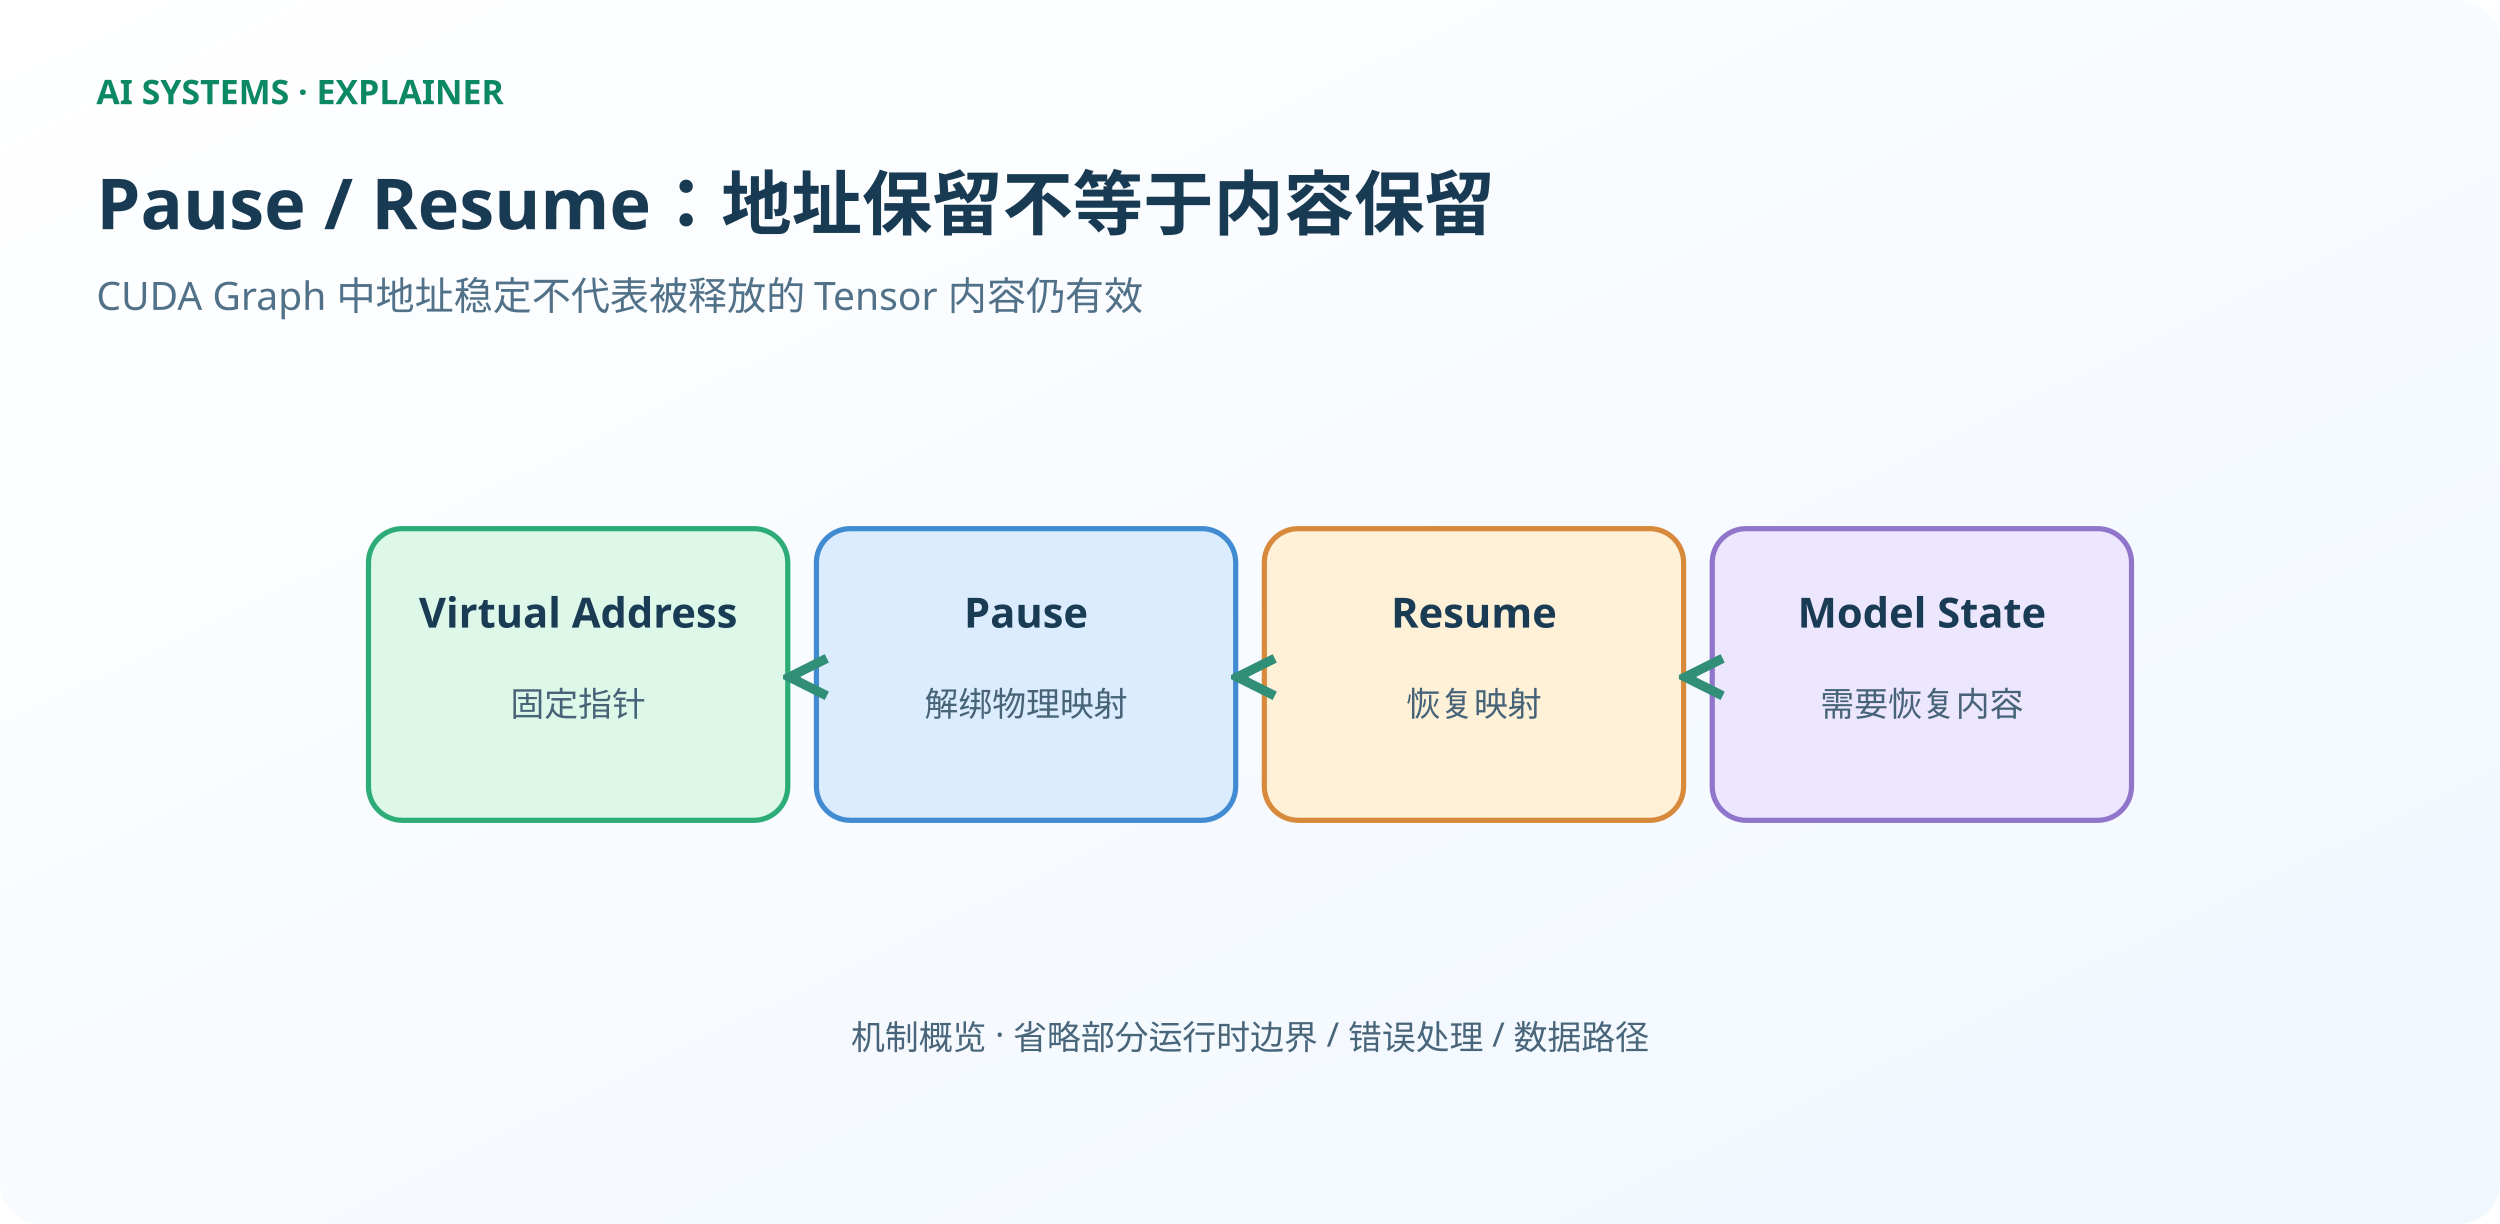
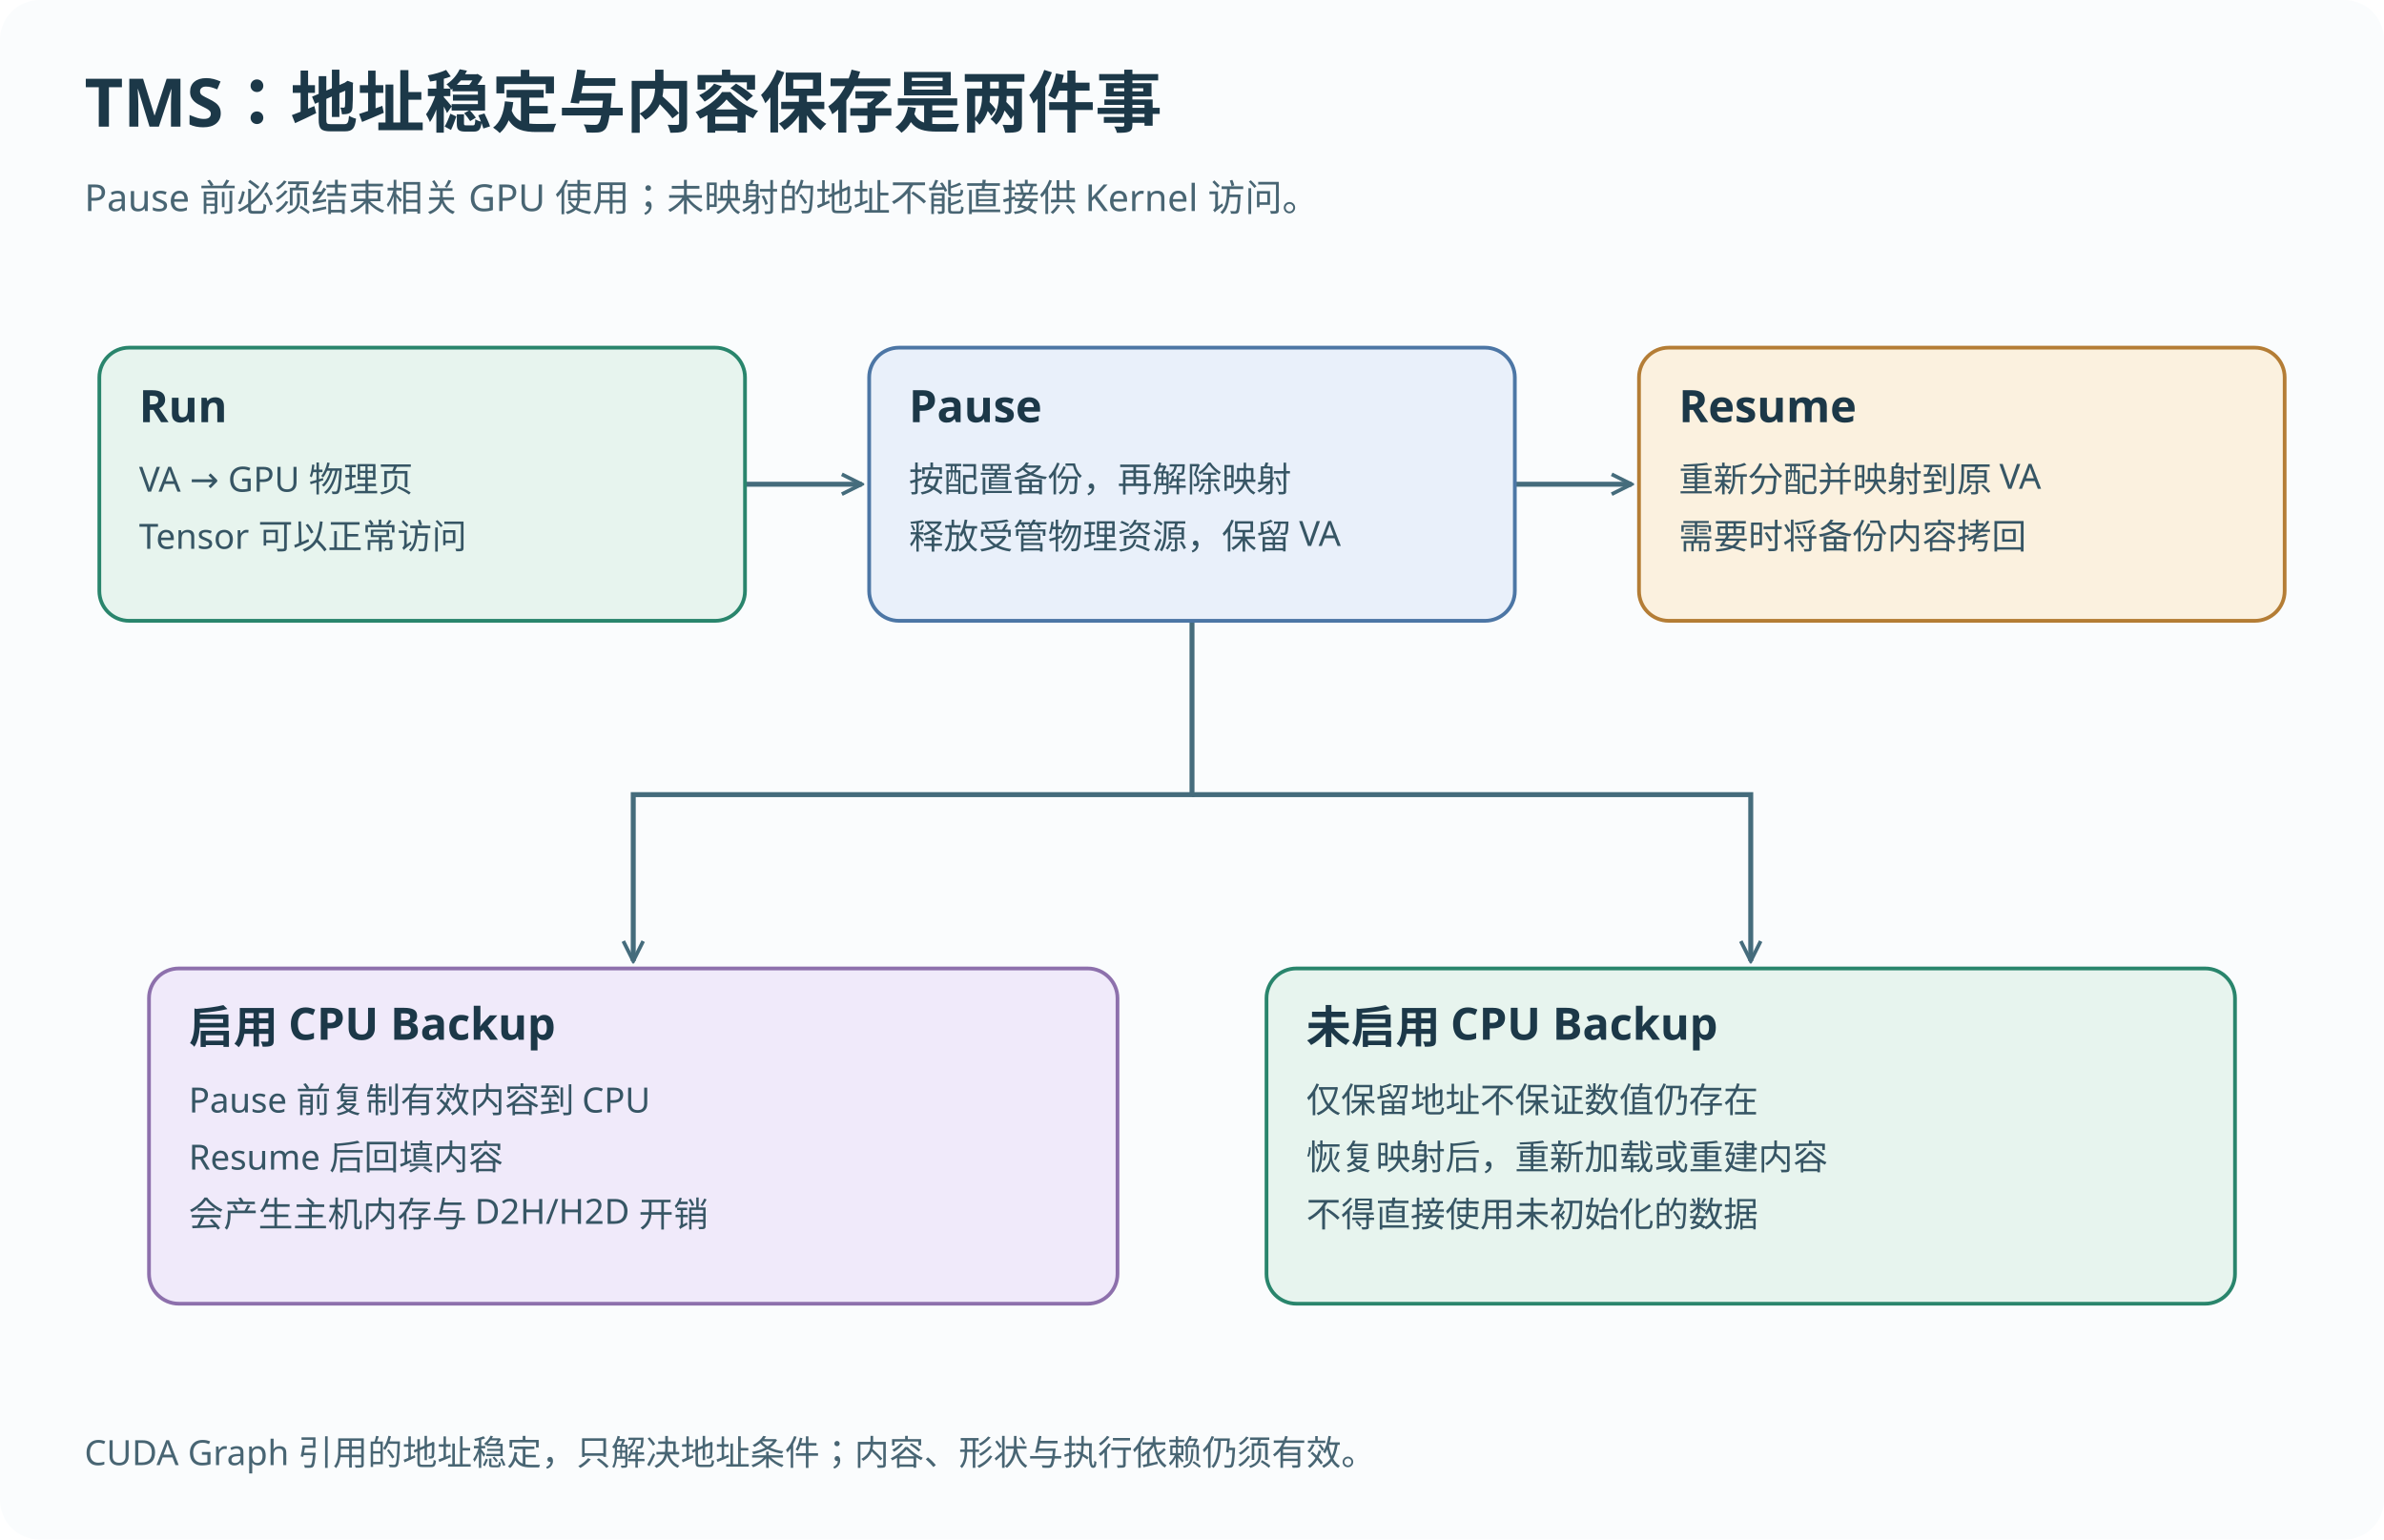
- <svg xmlns="http://www.w3.org/2000/svg" viewBox="0 0 960 470" role="img" aria-labelledby="t d">
+ <svg xmlns="http://www.w3.org/2000/svg" width="960" height="620" viewBox="0 0 960 620" role="img" aria-labelledby="title desc">
  <defs>
-     <linearGradient id="bg" x2="1" y2="1">
-       <stop stop-color="#ffffff" />
-       <stop offset="1" stop-color="#f0f7ff" />
-     </linearGradient>
-     <marker id="arrow" markerWidth="8" markerHeight="8" refX="6" refY="4" orient="auto">
-       <path d="M1 1L7 4L1 7" stroke="#318f77" stroke-width="1.5" fill="none" />
+     <marker id="a" markerUnits="userSpaceOnUse" markerWidth="10" markerHeight="10" refX="9" refY="5" orient="auto">
+       <path d="M1 1L9 5L1 9" fill="none" stroke="#456c7c" stroke-width="1.5" />
    </marker>
  </defs>
-   <rect width="960" height="470" rx="16" fill="url(#bg)" />
-   <text x="37" y="40" fill="#0d8865" font-size="13" font-family="system-ui, PingFang SC" font-weight="700">AI SYSTEMS · EXPLAINER</text>
-   <text x="37" y="88" fill="#183a53" font-size="27" font-family="system-ui, PingFang SC" font-weight="750">Pause / Resume：地址保留不等于内容保留</text>
-   <text x="37" y="119" fill="#517189" font-size="15" font-family="system-ui, PingFang SC">CUDA Graph 中地址稳定不代表被释放的 Tensor 内容仍有效</text>
-   <rect x="141.5" y="203" width="161" height="112" rx="13" fill="#ddf8e8" stroke="#2eac78" stroke-width="2" />
-   <text x="222" y="241" fill="#1a3b54" font-family="system-ui, PingFang SC" font-size="16" font-weight="700" text-anchor="middle">Virtual Address</text>
-   <text x="222" y="275" fill="#466378" font-family="system-ui, PingFang SC" font-size="13" text-anchor="middle">固定指针</text>
-   <rect x="313.5" y="203" width="161" height="112" rx="13" fill="#dcecff" stroke="#418bd2" stroke-width="2" />
-   <text x="394" y="241" fill="#1a3b54" font-family="system-ui, PingFang SC" font-size="16" font-weight="700" text-anchor="middle">Pause</text>
-   <text x="394" y="275" fill="#466378" font-family="system-ui, PingFang SC" font-size="13" text-anchor="middle">解绑物理映射</text>
-   <rect x="485.5" y="203" width="161" height="112" rx="13" fill="#fff0d8" stroke="#d88a3c" stroke-width="2" />
-   <text x="566" y="241" fill="#1a3b54" font-family="system-ui, PingFang SC" font-size="16" font-weight="700" text-anchor="middle">Resume</text>
-   <text x="566" y="275" fill="#466378" font-family="system-ui, PingFang SC" font-size="13" text-anchor="middle">恢复映射</text>
-   <rect x="657.5" y="203" width="161" height="112" rx="13" fill="#ede6ff" stroke="#9075cb" stroke-width="2" />
-   <text x="738" y="241" fill="#1a3b54" font-family="system-ui, PingFang SC" font-size="16" font-weight="700" text-anchor="middle">Model State</text>
-   <text x="738" y="275" fill="#466378" font-family="system-ui, PingFang SC" font-size="13" text-anchor="middle">需要恢复内容</text>
-   <path d="M307.5 260H305.5" fill="none" stroke="#318f77" stroke-width="2.4" marker-end="url(#arrow)" />
-   <path d="M479.5 260H477.5" fill="none" stroke="#318f77" stroke-width="2.4" marker-end="url(#arrow)" />
-   <path d="M651.5 260H649.5" fill="none" stroke="#318f77" stroke-width="2.4" marker-end="url(#arrow)" />
-   <text x="480" y="403" text-anchor="middle" font-family="system-ui, PingFang SC" font-size="13" fill="#48657a">机制概览 · 省略部分运行时边界 / 错误处理 / 数据路径</text>
+   <rect width="960" height="620" rx="16" fill="#fafcfd" />
+   <g font-family="system-ui,PingFang SC,Microsoft YaHei,sans-serif" fill="#1c3848">
+     <text x="34" y="51" font-size="27" font-weight="700">TMS：地址稳定与内容保存是两件事</text>
+     <text x="34" y="85" font-size="15" fill="#486573">Pause 前必须结束相关 GPU 使用；未映射的地址不能直接供 Kernel 访问。</text>
+     <path d="M300 195H347" fill="none" stroke="#456c7c" stroke-width="2" marker-end="url(#a)" />
+     <path d="M610 195H657" fill="none" stroke="#456c7c" stroke-width="2" marker-end="url(#a)" />
+     <path d="M480 250V320H255V387" fill="none" stroke="#456c7c" stroke-width="2" marker-end="url(#a)" />
+     <path d="M480 320H705V387" fill="none" stroke="#456c7c" stroke-width="2" marker-end="url(#a)" />
+     <rect x="40" y="140" width="260" height="110" rx="12" fill="#e7f4ee" stroke="#29856c" stroke-width="1.5" />
+     <text x="56" y="170" font-size="18" font-weight="650">Run</text>
+     <text x="56" y="198" font-size="14" fill="#365564">VA → GPU 物理页</text>
+     <text x="56" y="221" font-size="14" fill="#365564">Tensor 可以正常访问</text>
+     <rect x="350" y="140" width="260" height="110" rx="12" fill="#e9f0fa" stroke="#4c76a5" stroke-width="1.5" />
+     <text x="366" y="170" font-size="18" font-weight="650">Pause</text>
+     <text x="366" y="198" font-size="14" fill="#365564">按配置备份，再解除映射</text>
+     <text x="366" y="221" font-size="14" fill="#365564">释放受管物理资源，保留 VA</text>
+     <rect x="660" y="140" width="260" height="110" rx="12" fill="#fbf1df" stroke="#b47d35" stroke-width="1.5" />
+     <text x="676" y="170" font-size="18" font-weight="650">Resume</text>
+     <text x="676" y="198" font-size="14" fill="#365564">重新分配并映射到原 VA</text>
+     <text x="676" y="221" font-size="14" fill="#365564">需要时将备份内容拷回</text>
+     <rect x="60" y="390" width="390" height="135" rx="12" fill="#f0eafa" stroke="#8d70ac" stroke-width="1.5" />
+     <text x="76" y="420" font-size="18" font-weight="650">启用 CPU Backup</text>
+     <text x="76" y="448" font-size="14" fill="#365564">Pause 前复制有效内容到 CPU</text>
+     <text x="76" y="471" font-size="14" fill="#365564">Resume 后回填内容</text>
+     <text x="76" y="494" font-size="14" fill="#365564">会产生主机内存与 D2H/H2D 开销</text>
+     <rect x="510" y="390" width="390" height="135" rx="12" fill="#e7f4ee" stroke="#29856c" stroke-width="1.5" />
+     <text x="526" y="420" font-size="18" font-weight="650">未启用 CPU Backup</text>
+     <text x="526" y="448" font-size="14" fill="#365564">仅保留地址不保证数值仍存在</text>
+     <text x="526" y="471" font-size="14" fill="#365564">恢复映射后，重新加载或重建内容</text>
+     <text x="526" y="494" font-size="14" fill="#365564">不得直接使用未初始化的数据</text>
+     <text x="34" y="590" font-size="14" fill="#486573">CUDA Graph 引用的地址稳定，只解决地址条件；内容、形状与执行依赖仍须有效。</text>
+   </g>
</svg>
